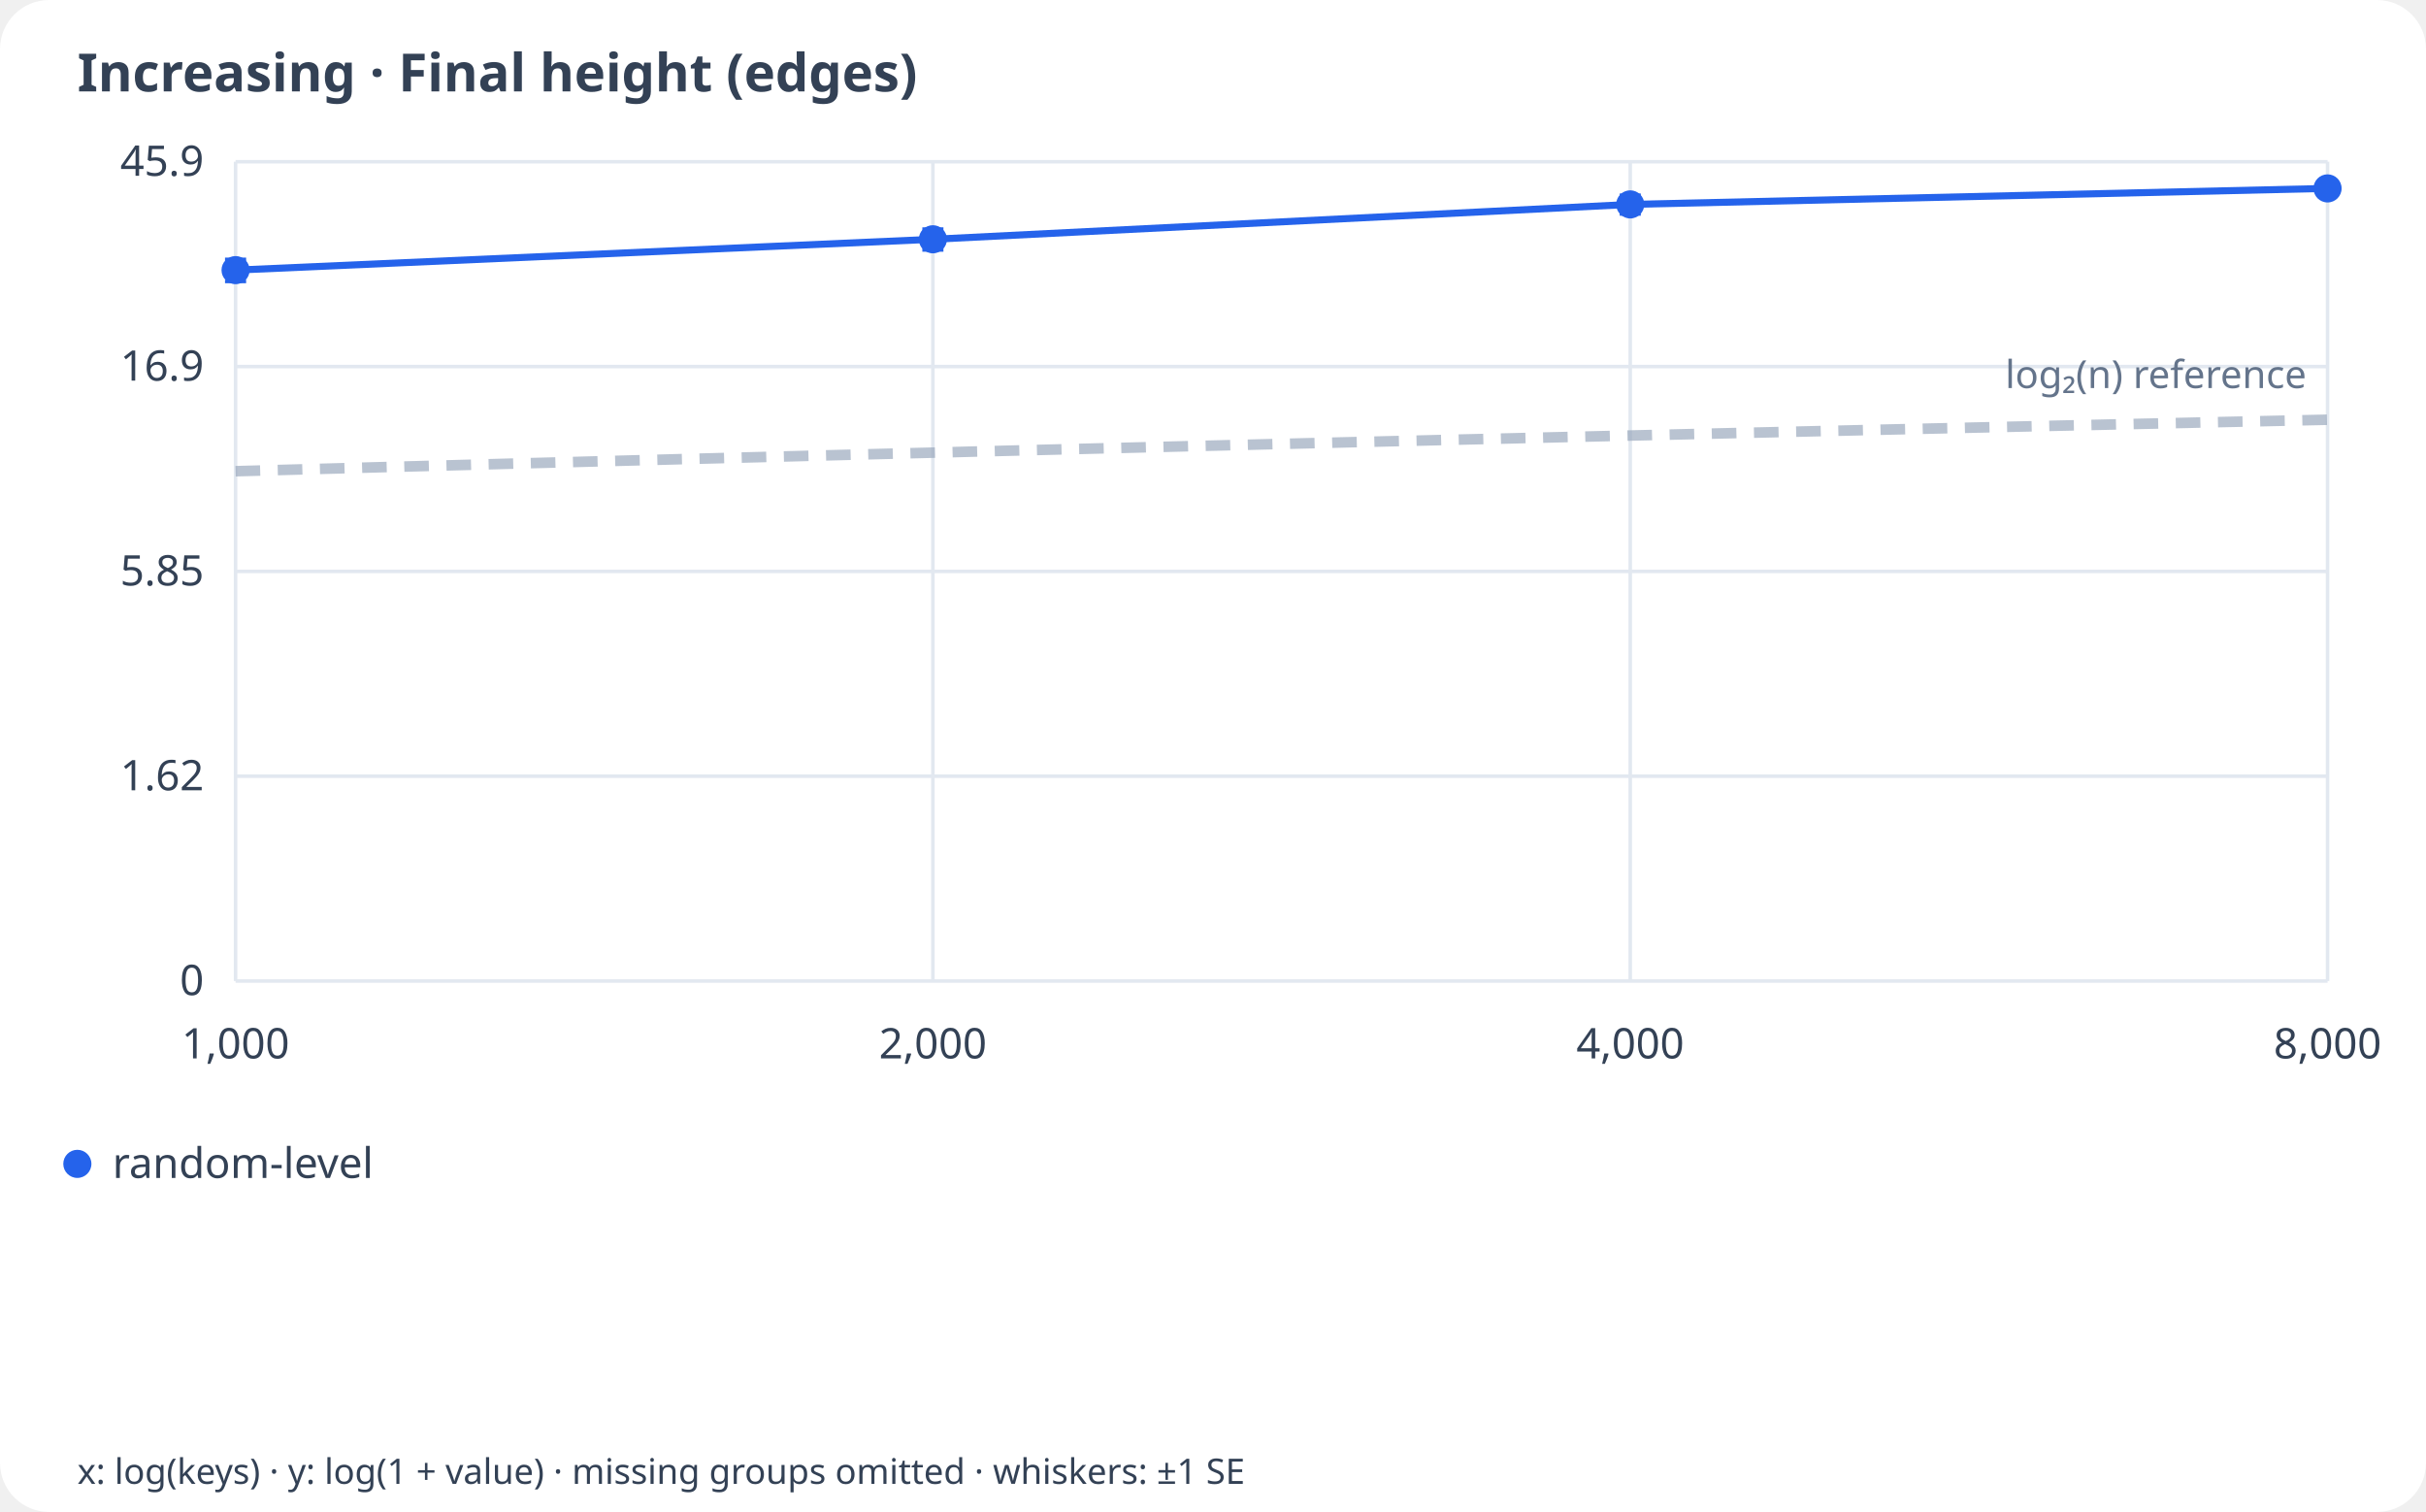
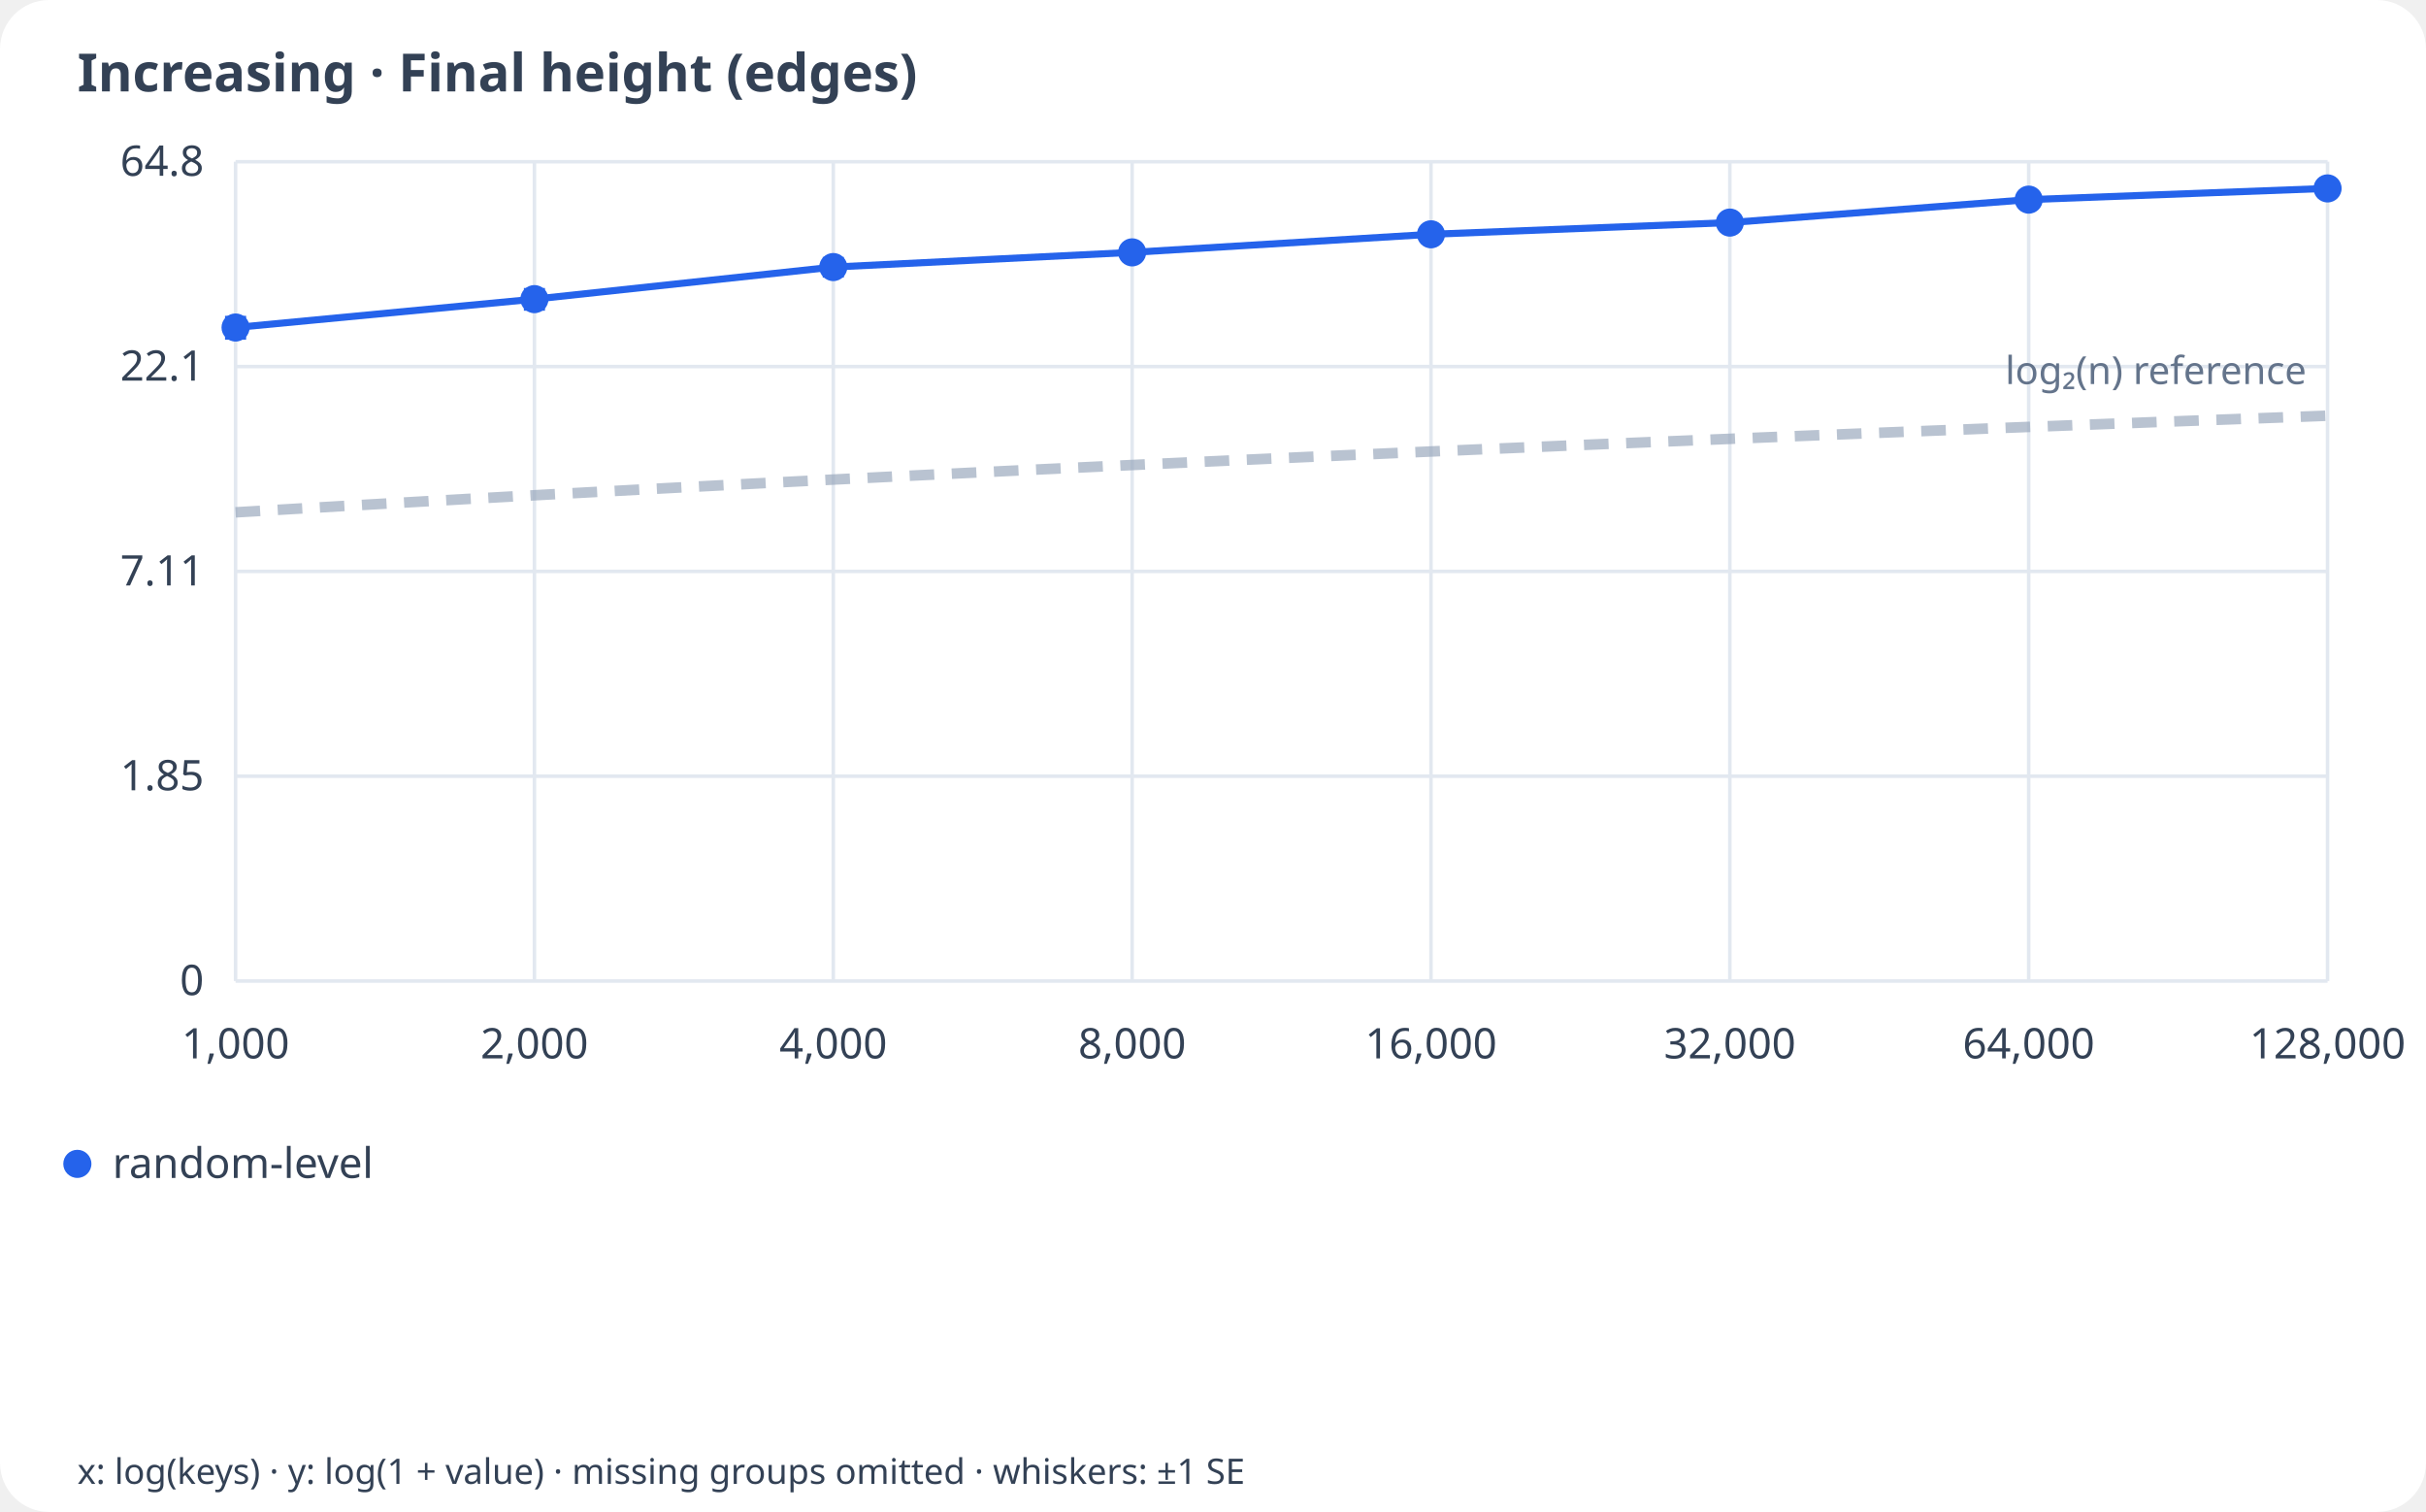
<svg xmlns="http://www.w3.org/2000/svg" viewBox="0 0 690 430" role="img" aria-labelledby="title desc">
  <style>text{font:12px system-ui,sans-serif;fill:#334155}.grid{stroke:#e2e8f0}path,line{vector-effect:non-scaling-stroke}</style>
  <rect width="690" height="430" rx="14" fill="white" />
  <text x="22" y="26" style="font-size:15px;font-weight:650">Increasing · Final height (edges)</text>
  <line class="grid" x1="67" x2="662" y1="279.00" y2="279.00" />
  <text x="58" y="283.00" text-anchor="end">0</text>
  <line class="grid" x1="67" x2="662" y1="220.75" y2="220.75" />
-   <text x="58" y="224.75" text-anchor="end">1.62</text>
+   <text x="58" y="224.75" text-anchor="end">1.85</text>
  <line class="grid" x1="67" x2="662" y1="162.50" y2="162.50" />
-   <text x="58" y="166.50" text-anchor="end">5.85</text>
+   <text x="58" y="166.50" text-anchor="end">7.11</text>
  <line class="grid" x1="67" x2="662" y1="104.25" y2="104.25" />
-   <text x="58" y="108.25" text-anchor="end">16.9</text>
+   <text x="58" y="108.25" text-anchor="end">22.1</text>
  <line class="grid" x1="67" x2="662" y1="46.00" y2="46.00" />
-   <text x="58" y="50.00" text-anchor="end">45.9</text>
+   <text x="58" y="50.00" text-anchor="end">64.8</text>
  <line class="grid" x1="67.00" x2="67.00" y1="46" y2="279" />
  <text x="67.00" y="301" text-anchor="middle">1,000</text>
-   <line class="grid" x1="265.33" x2="265.33" y1="46" y2="279" />
-   <text x="265.33" y="301" text-anchor="middle">2,000</text>
-   <line class="grid" x1="463.67" x2="463.67" y1="46" y2="279" />
-   <text x="463.67" y="301" text-anchor="middle">4,000</text>
+   <line class="grid" x1="152.00" x2="152.00" y1="46" y2="279" />
+   <text x="152.00" y="301" text-anchor="middle">2,000</text>
+   <line class="grid" x1="237.00" x2="237.00" y1="46" y2="279" />
+   <text x="237.00" y="301" text-anchor="middle">4,000</text>
+   <line class="grid" x1="322.00" x2="322.00" y1="46" y2="279" />
+   <text x="322.00" y="301" text-anchor="middle">8,000</text>
+   <line class="grid" x1="407.00" x2="407.00" y1="46" y2="279" />
+   <text x="407.00" y="301" text-anchor="middle">16,000</text>
+   <line class="grid" x1="492.00" x2="492.00" y1="46" y2="279" />
+   <text x="492.00" y="301" text-anchor="middle">32,000</text>
+   <line class="grid" x1="577.00" x2="577.00" y1="46" y2="279" />
+   <text x="577.00" y="301" text-anchor="middle">64,000</text>
  <line class="grid" x1="662.00" x2="662.00" y1="46" y2="279" />
-   <text x="662.00" y="301" text-anchor="middle">8,000</text>
-   <path class="log-reference" d="M67.00,134.01 L72.95,133.85 L78.90,133.68 L84.85,133.52 L90.80,133.35 L96.75,133.19 L102.70,133.02 L108.65,132.86 L114.60,132.70 L120.55,132.54 L126.50,132.38 L132.45,132.22 L138.40,132.05 L144.35,131.89 L150.30,131.73 L156.25,131.58 L162.20,131.42 L168.15,131.26 L174.10,131.10 L180.05,130.94 L186.00,130.79 L191.95,130.63 L197.90,130.47 L203.85,130.32 L209.80,130.16 L215.75,130.01 L221.70,129.85 L227.65,129.70 L233.60,129.54 L239.55,129.39 L245.50,129.23 L251.45,129.08 L257.40,128.93 L263.35,128.78 L269.30,128.63 L275.25,128.47 L281.20,128.32 L287.15,128.17 L293.10,128.02 L299.05,127.87 L305.00,127.72 L310.95,127.57 L316.90,127.43 L322.85,127.28 L328.80,127.13 L334.75,126.98 L340.70,126.83 L346.65,126.69 L352.60,126.54 L358.55,126.39 L364.50,126.25 L370.45,126.10 L376.40,125.96 L382.35,125.81 L388.30,125.67 L394.25,125.52 L400.20,125.38 L406.15,125.24 L412.10,125.09 L418.05,124.95 L424.00,124.81 L429.95,124.67 L435.90,124.52 L441.85,124.38 L447.80,124.24 L453.75,124.10 L459.70,123.96 L465.65,123.82 L471.60,123.68 L477.55,123.54 L483.50,123.40 L489.45,123.26 L495.40,123.12 L501.35,122.99 L507.30,122.85 L513.25,122.71 L519.20,122.57 L525.15,122.44 L531.10,122.30 L537.05,122.16 L543.00,122.03 L548.95,121.89 L554.90,121.76 L560.85,121.62 L566.80,121.49 L572.75,121.35 L578.70,121.22 L584.65,121.08 L590.60,120.95 L596.55,120.82 L602.50,120.68 L608.45,120.55 L614.40,120.42 L620.35,120.29 L626.30,120.15 L632.25,120.02 L638.20,119.89 L644.15,119.76 L650.10,119.63 L656.05,119.50 L662.00,119.37" stroke="#94a3b8" stroke-width="3" stroke-dasharray="7 5" opacity="0.65" fill="none" />
-   <text x="656" y="110.37" text-anchor="end" style="fill:#64748b;font-size:11px">log₂(n) reference</text>
-   <path d="M67.00,80.05V73.76 M64.00,80.05h6 M64.00,73.76h6" stroke="#2563eb" fill="none" />
-   <circle cx="67.00" cy="76.82" r="4" fill="#2563eb" />
-   <path d="M67.00,76.82 L265.33,68.05" stroke="#2563eb" stroke-width="2" fill="none" />
-   <path d="M265.33,71.09V65.15 M262.33,71.09h6 M262.33,65.15h6" stroke="#2563eb" fill="none" />
-   <circle cx="265.33" cy="68.05" r="4" fill="#2563eb" />
-   <path d="M265.33,68.05 L463.67,58.13" stroke="#2563eb" stroke-width="2" fill="none" />
-   <path d="M463.67,60.86V55.52 M460.67,60.86h6 M460.67,55.52h6" stroke="#2563eb" fill="none" />
-   <circle cx="463.67" cy="58.13" r="4" fill="#2563eb" />
-   <path d="M463.67,58.13 L662.00,53.58" stroke="#2563eb" stroke-width="2" fill="none" />
-   <path d="M662.00,54.46V52.71 M659.00,54.46h6 M659.00,52.71h6" stroke="#2563eb" fill="none" />
+   <text x="662.00" y="301" text-anchor="middle">128,000</text>
+   <path class="log-reference" d="M67.00,145.71 L72.95,145.36 L78.90,145.00 L84.85,144.65 L90.80,144.31 L96.75,143.96 L102.70,143.62 L108.65,143.28 L114.60,142.94 L120.55,142.60 L126.50,142.27 L132.45,141.93 L138.40,141.60 L144.35,141.27 L150.30,140.95 L156.25,140.62 L162.20,140.30 L168.15,139.98 L174.10,139.66 L180.05,139.34 L186.00,139.02 L191.95,138.71 L197.90,138.40 L203.85,138.09 L209.80,137.78 L215.75,137.47 L221.70,137.16 L227.65,136.86 L233.60,136.56 L239.55,136.26 L245.50,135.96 L251.45,135.66 L257.40,135.36 L263.35,135.07 L269.30,134.78 L275.25,134.49 L281.20,134.20 L287.15,133.91 L293.10,133.62 L299.05,133.34 L305.00,133.05 L310.95,132.77 L316.90,132.49 L322.85,132.21 L328.80,131.93 L334.75,131.66 L340.70,131.38 L346.65,131.11 L352.60,130.83 L358.55,130.56 L364.50,130.29 L370.45,130.02 L376.40,129.76 L382.35,129.49 L388.30,129.23 L394.25,128.96 L400.20,128.70 L406.15,128.44 L412.10,128.18 L418.05,127.92 L424.00,127.66 L429.95,127.41 L435.90,127.15 L441.85,126.90 L447.80,126.64 L453.75,126.39 L459.70,126.14 L465.65,125.89 L471.60,125.64 L477.55,125.40 L483.50,125.15 L489.45,124.91 L495.40,124.66 L501.35,124.42 L507.30,124.18 L513.25,123.94 L519.20,123.70 L525.15,123.46 L531.10,123.22 L537.05,122.98 L543.00,122.75 L548.95,122.51 L554.90,122.28 L560.85,122.05 L566.80,121.81 L572.75,121.58 L578.70,121.35 L584.65,121.13 L590.60,120.90 L596.55,120.67 L602.50,120.44 L608.45,120.22 L614.40,119.99 L620.35,119.77 L626.30,119.55 L632.25,119.33 L638.20,119.11 L644.15,118.89 L650.10,118.67 L656.05,118.45 L662.00,118.23" stroke="#94a3b8" stroke-width="3" stroke-dasharray="7 5" opacity="0.65" fill="none" />
+   <text x="656" y="109.23" text-anchor="end" style="fill:#64748b;font-size:11px">log₂(n) reference</text>
+   <path d="M67.00,96.10V90.32 M64.00,96.10h6 M64.00,90.32h6" stroke="#2563eb" fill="none" />
+   <circle cx="67.00" cy="93.14" r="4" fill="#2563eb" />
+   <path d="M67.00,93.14 L152.00,85.07" stroke="#2563eb" stroke-width="2" fill="none" />
+   <path d="M152.00,87.87V82.40 M149.00,87.87h6 M149.00,82.40h6" stroke="#2563eb" fill="none" />
+   <circle cx="152.00" cy="85.07" r="4" fill="#2563eb" />
+   <path d="M152.00,85.07 L237.00,75.95" stroke="#2563eb" stroke-width="2" fill="none" />
+   <path d="M237.00,78.46V73.56 M234.00,78.46h6 M234.00,73.56h6" stroke="#2563eb" fill="none" />
+   <circle cx="237.00" cy="75.95" r="4" fill="#2563eb" />
+   <path d="M237.00,75.95 L322.00,71.77" stroke="#2563eb" stroke-width="2" fill="none" />
+   <path d="M322.00,72.58V70.97 M319.00,72.58h6 M319.00,70.97h6" stroke="#2563eb" fill="none" />
+   <circle cx="322.00" cy="71.77" r="4" fill="#2563eb" />
+   <path d="M322.00,71.77 L407.00,66.63" stroke="#2563eb" stroke-width="2" fill="none" />
+   <path d="M407.00,67.91V65.39 M404.00,67.91h6 M404.00,65.39h6" stroke="#2563eb" fill="none" />
+   <circle cx="407.00" cy="66.63" r="4" fill="#2563eb" />
+   <path d="M407.00,66.63 L492.00,63.30" stroke="#2563eb" stroke-width="2" fill="none" />
+   <path d="M492.00,64.60V62.03 M489.00,64.60h6 M489.00,62.03h6" stroke="#2563eb" fill="none" />
+   <circle cx="492.00" cy="63.30" r="4" fill="#2563eb" />
+   <path d="M492.00,63.30 L577.00,56.77" stroke="#2563eb" stroke-width="2" fill="none" />
+   <path d="M577.00,58.68V54.93 M574.00,58.68h6 M574.00,54.93h6" stroke="#2563eb" fill="none" />
+   <circle cx="577.00" cy="56.77" r="4" fill="#2563eb" />
+   <path d="M577.00,56.77 L662.00,53.58" stroke="#2563eb" stroke-width="2" fill="none" />
+   <path d="M662.00,54.99V52.21 M659.00,54.99h6 M659.00,52.21h6" stroke="#2563eb" fill="none" />
  <circle cx="662.00" cy="53.58" r="4" fill="#2563eb" />
  <circle cx="22" cy="331" r="4" fill="#2563eb" />
  <text x="32" y="335">random-level</text>
  <text x="22" y="422" style="font-size:10px">x: log(keys) · y: log(1 + value) · missing groups omitted · whiskers: ±1 SE</text>
</svg>
